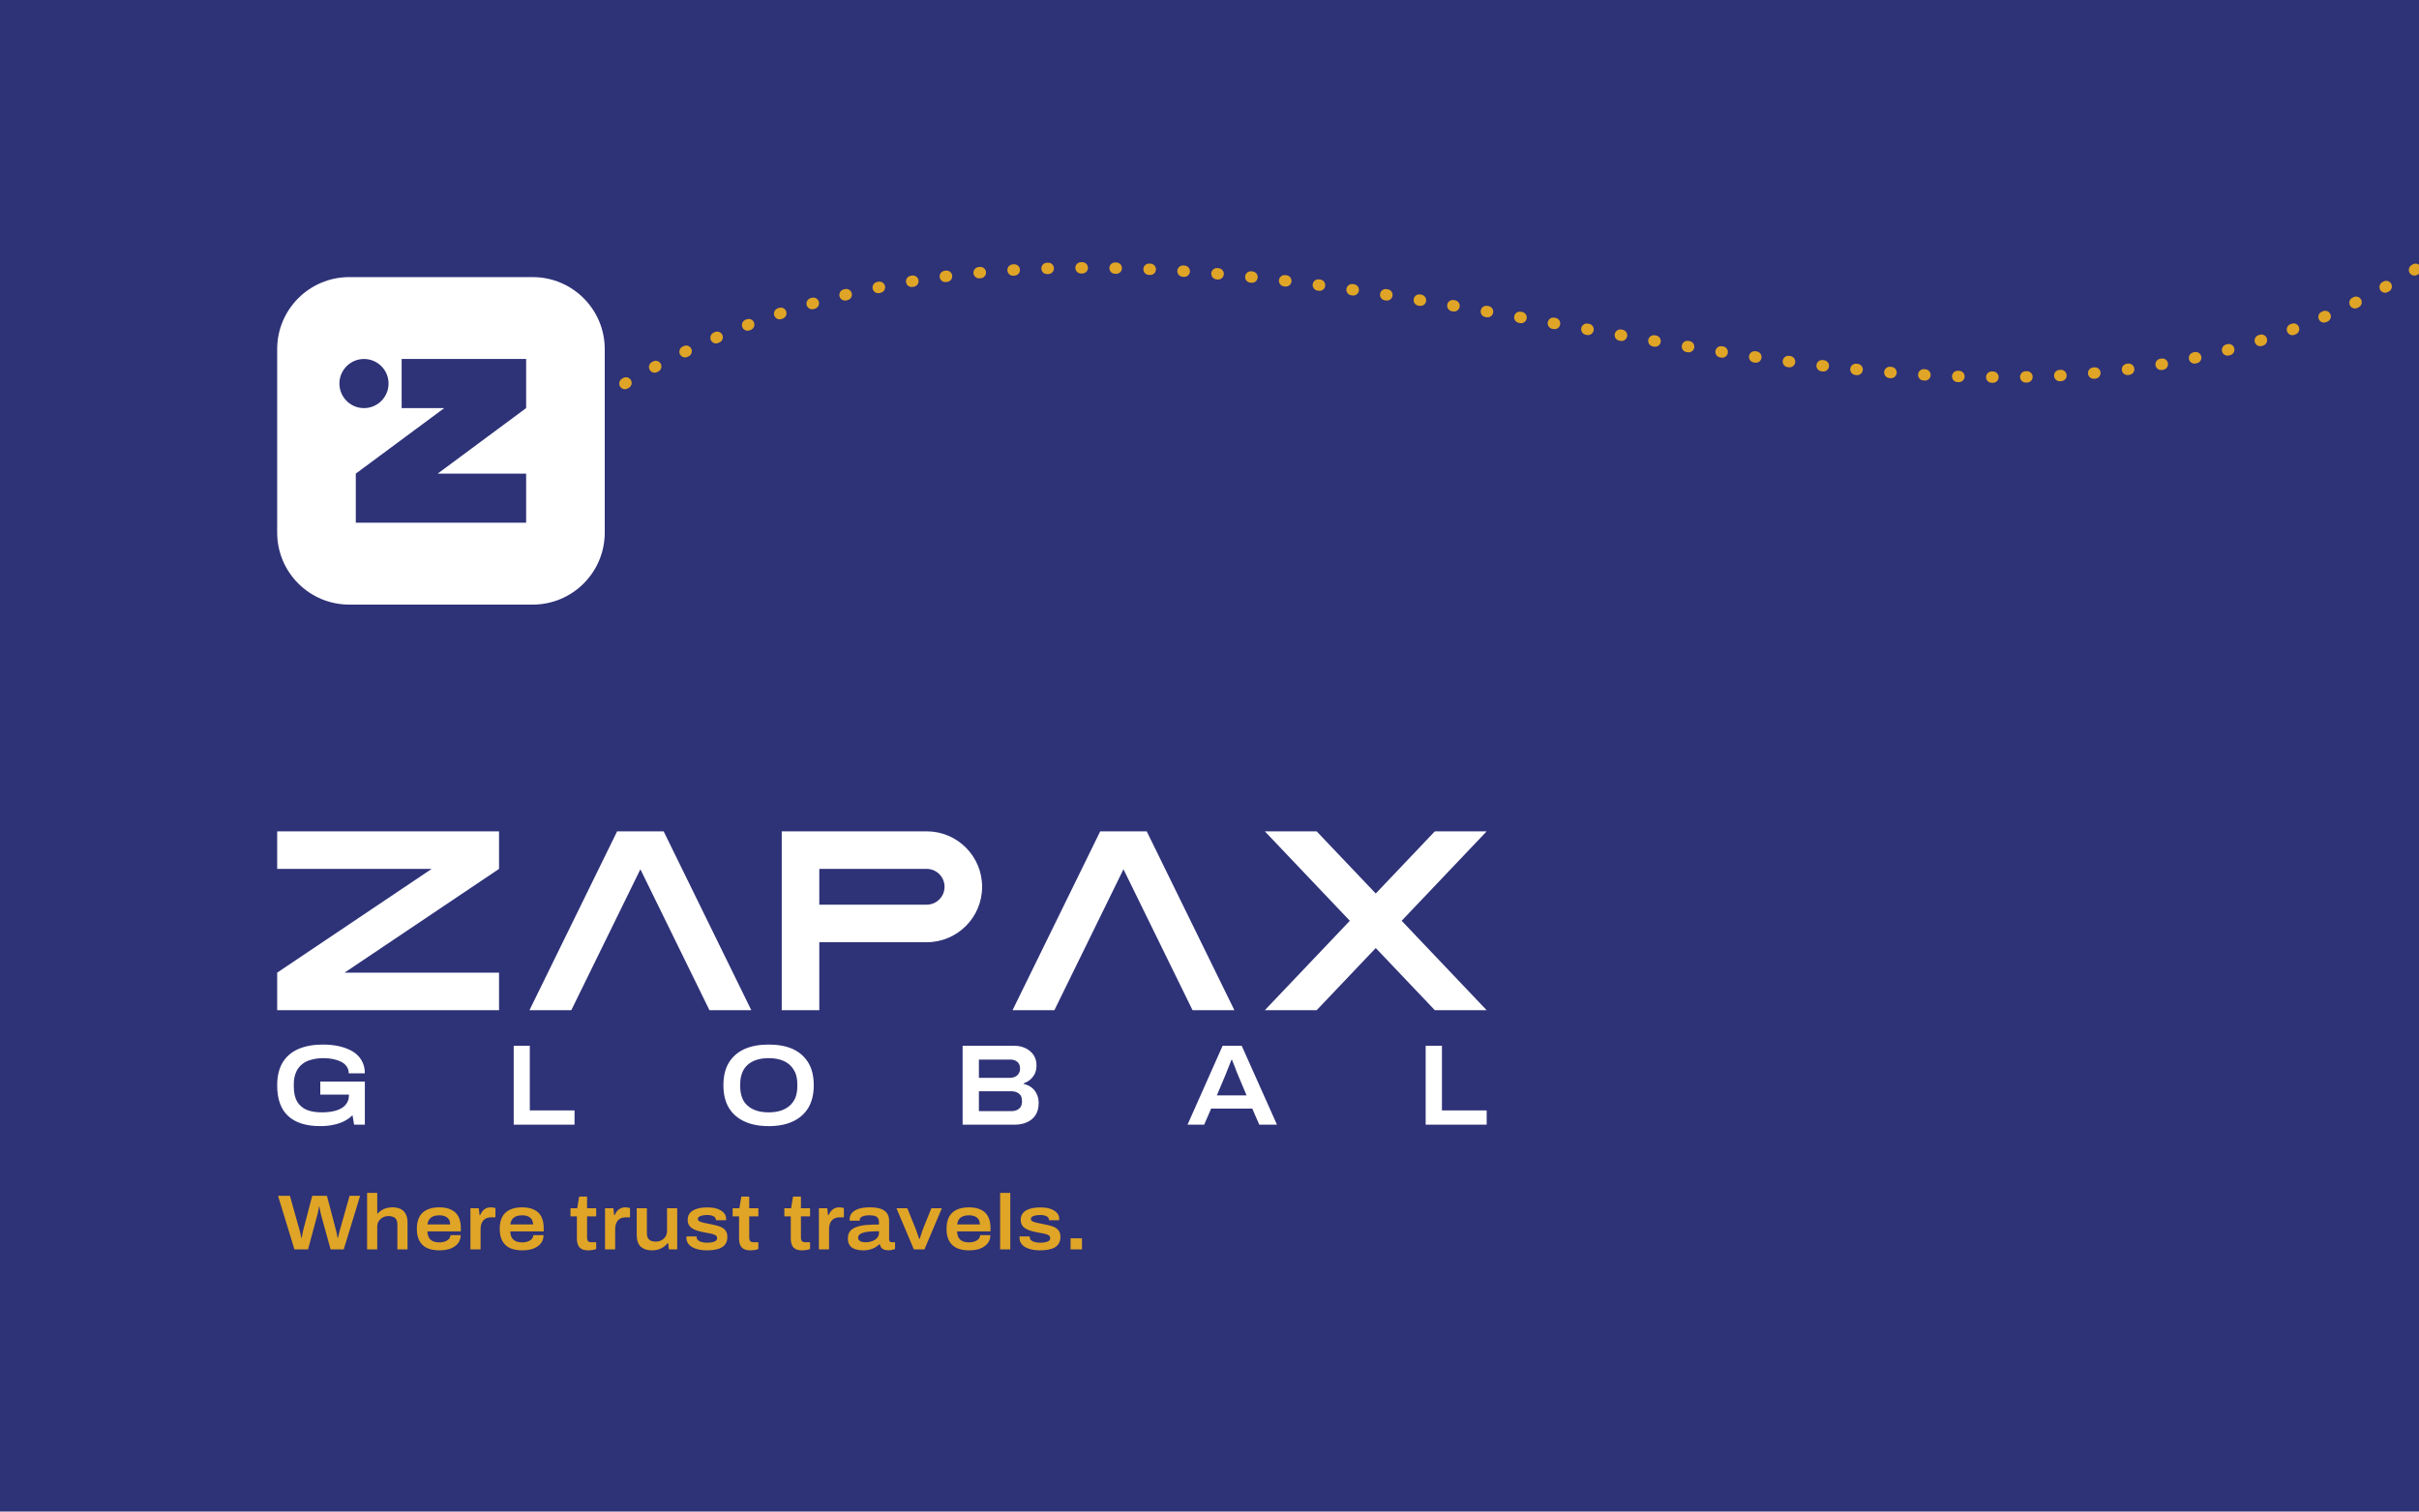
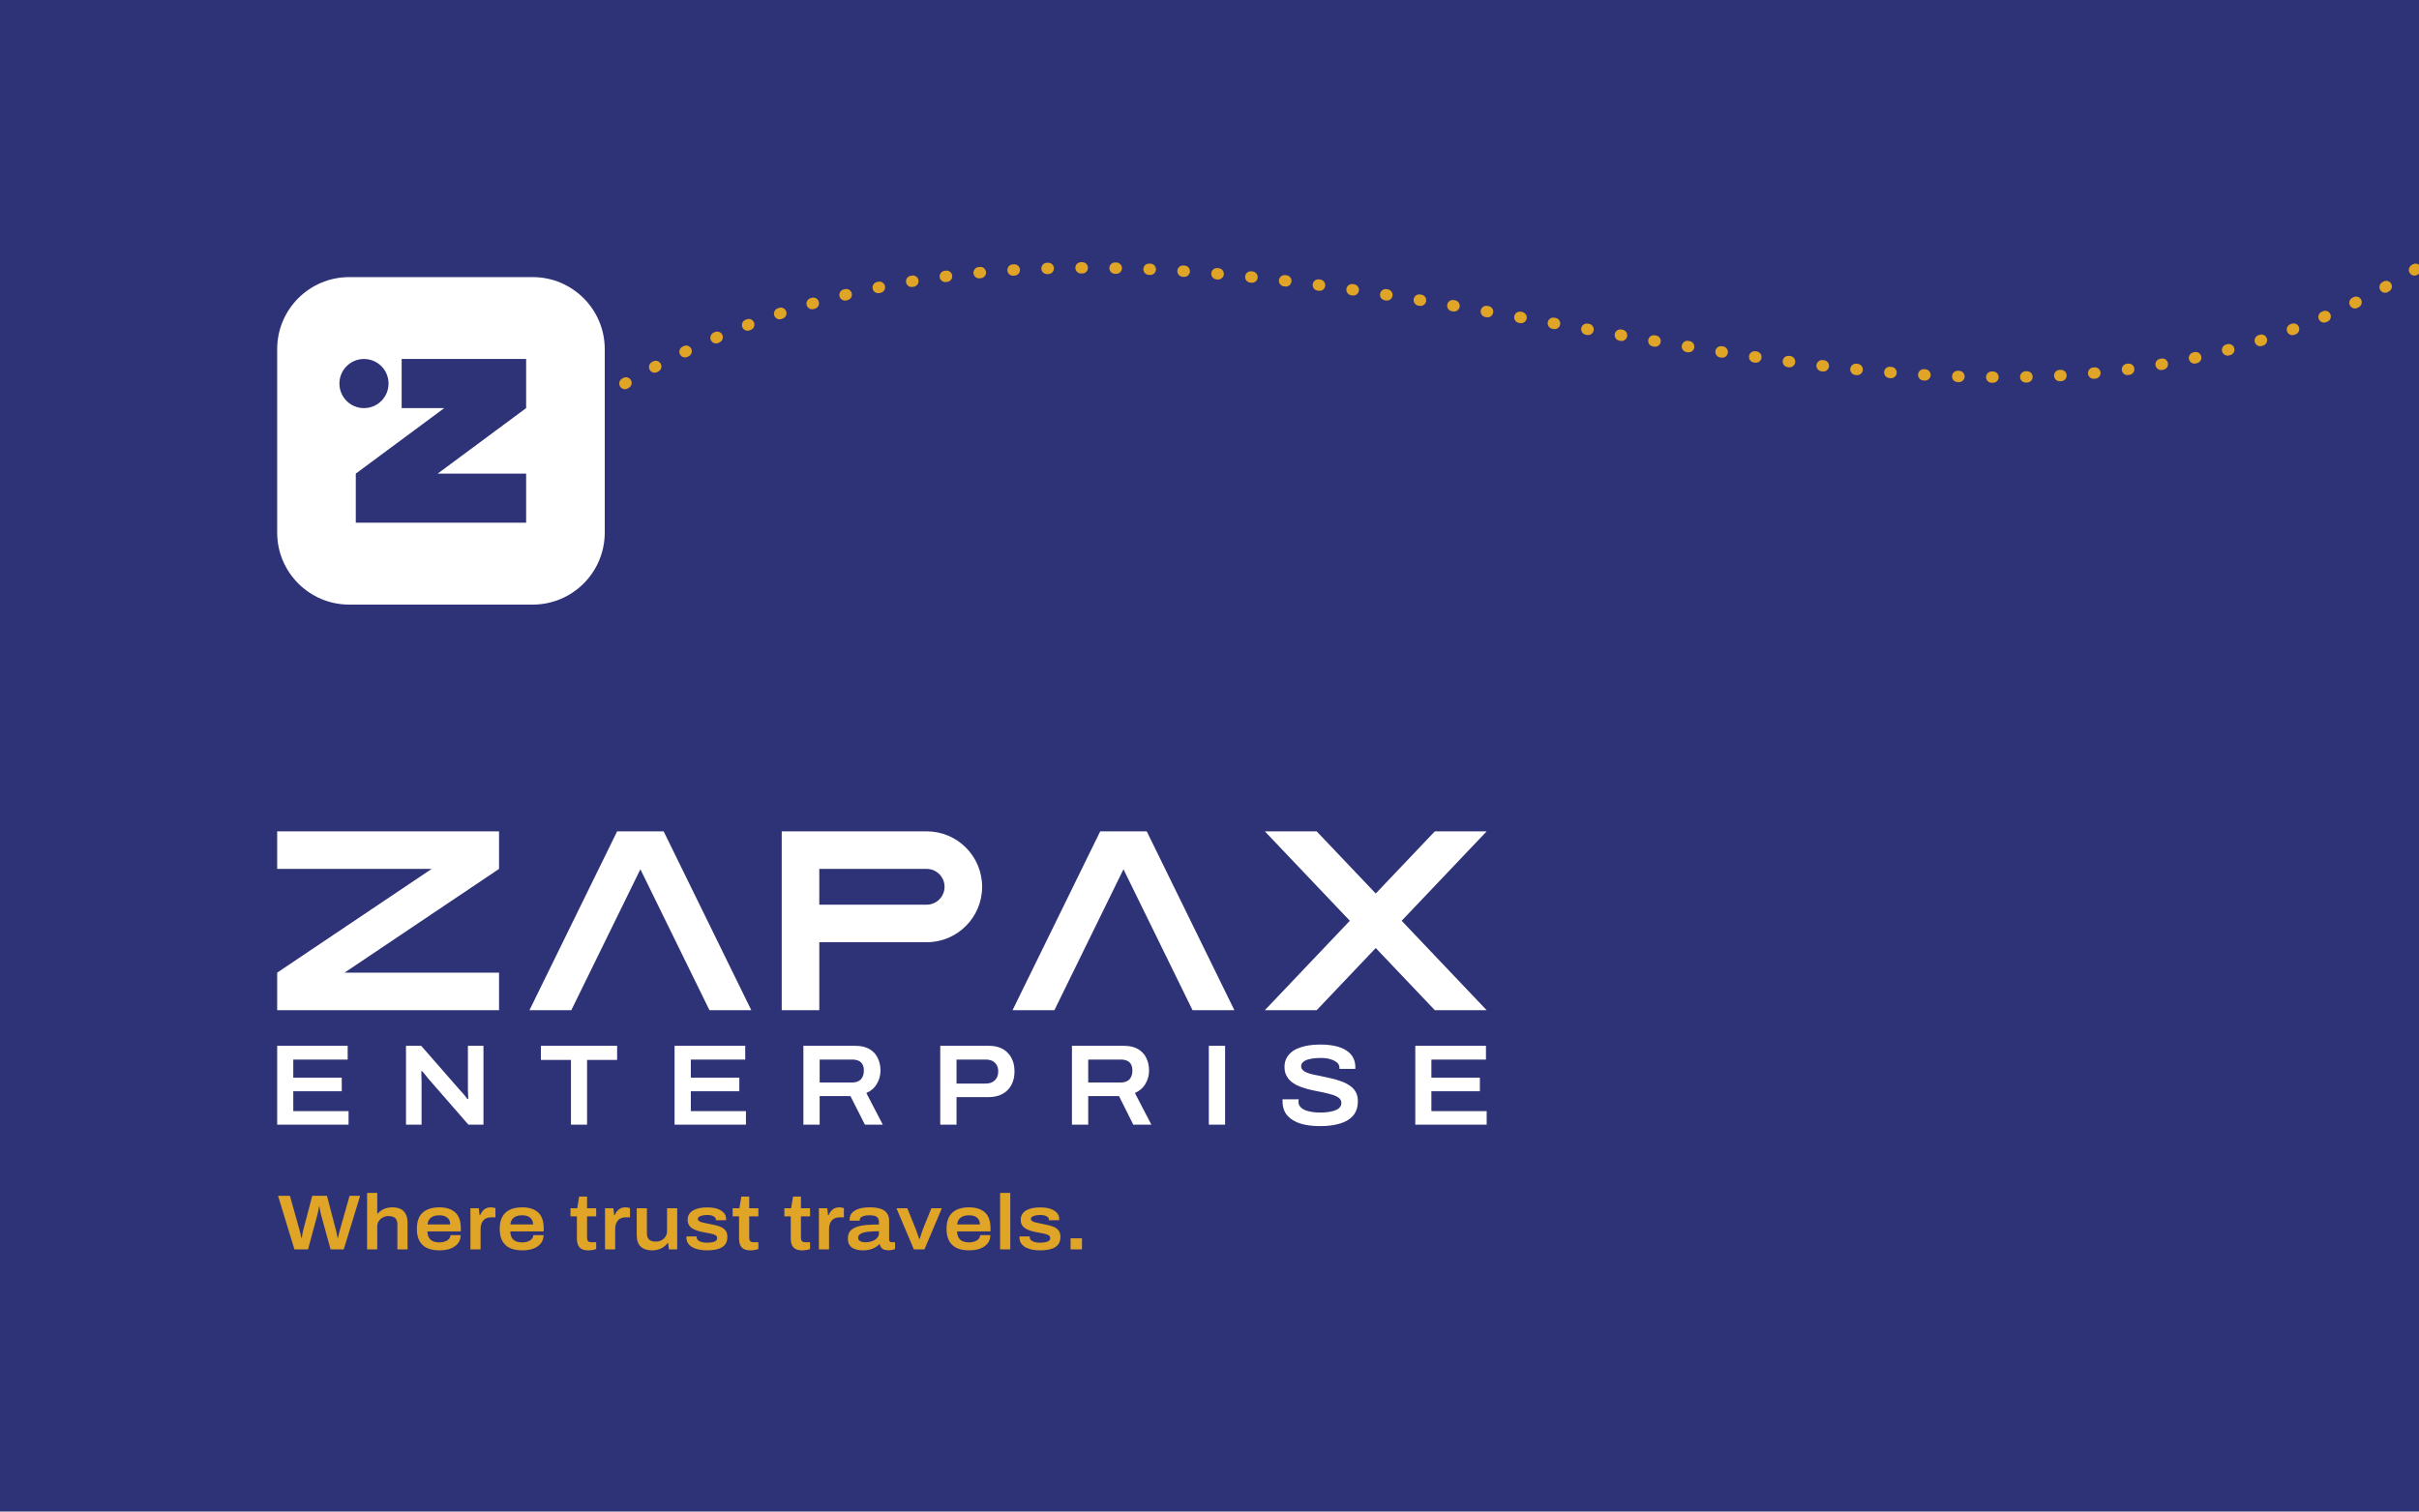
<svg xmlns="http://www.w3.org/2000/svg" viewBox="0 0 96 60" width="96mm" height="60mm">
  <style>@font-face{font-family:Archivo;src:url(../fonts/Archivo-Variable.ttf)}</style>
  <rect width="96" height="60" fill="#2E3277" />
  <path d="M24.8 15.225 C 48.8 1.225, 76.8 25.225, 98 9.225" fill="none" stroke="#E0A526" stroke-width="0.45" stroke-linecap="round" stroke-dasharray="0.05 1.3" />
  <g transform="translate(11 11) scale(0.13)">
    <path d="M22 0H78A22 22 0 0 1 100 22V78A22 22 0 0 1 78 100H22A22 22 0 0 1 0 78V22A22 22 0 0 1 22 0ZM38 25 L76 25 L76 40 L49 60 L76 60 L76 75 L24 75 L24 60 L51 40 L38 40ZM19 32.5a7.5 7.5 0 1 0 15 0a7.5 7.5 0 1 0-15 0Z" fill-rule="evenodd" fill="#FFFFFF" />
  </g>
  <g transform="translate(11 33) scale(0.07100592)" fill="#FFFFFF">
    <g transform="translate(0 0) scale(1)" fill="#FFFFFF">
      <path transform="translate(0 0)" d="M0 0 L124 0 L124 21 L37.66 79 L124 79 L124 100 L0 100 L0 79 L86.34 21 L0 21Z" />
      <path transform="translate(141 0)" d="M0 100 L49 0 L75 0 L124 100 L100.61 100 L62 21.2 L23.39 100Z" />
      <path transform="translate(282 0)" d="M0 100V0H81A31 31 0 0 1 81 62H21V100ZM21 21V41H81A10 10 0 0 0 81 21Z" fill-rule="evenodd" />
      <path transform="translate(411 0)" d="M0 100 L49 0 L75 0 L124 100 L100.61 100 L62 21.2 L23.39 100Z" />
      <path transform="translate(552 0)" d="M0 0 L28.97 0 L124 100 L95.03 100ZM95.03 0 L124 0 L28.97 100 L0 100Z" />
-       <path transform="translate(0 120)" d="M24.1 44.8L24.1 44.8Q12.3 44.8 6.2 39.2Q0 33.6 0 22.0L0 22.0Q0 14.4 3.0 9.3Q6.1 4.2 11.8 1.7Q17.6-0.8 25.6-0.8L25.6-0.8Q30.6-0.8 34.9 0.2Q39.1 1.2 42.3 3.1Q45.5 5.1 47.2 8.1Q49.0 11.2 49.0 15.3L49.0 15.3L40.0 15.3Q40.0 13.0 38.8 11.4Q37.7 9.8 35.7 8.8Q33.7 7.8 31.2 7.3Q28.7 6.8 25.9 6.8L25.9 6.8Q22.1 6.8 19.0 7.7Q15.9 8.5 13.8 10.3Q11.6 12.1 10.5 14.8Q9.3 17.6 9.3 21.2L9.3 21.2L9.3 22.7Q9.3 27.8 11.1 31.0Q13.0 34.2 16.5 35.7Q19.9 37.1 24.9 37.1L24.9 37.1Q29.8 37.1 33.2 36.0Q36.6 34.9 38.3 32.8Q40.1 30.7 40.1 27.6L40.1 27.6L40.1 27.2L24.1 27.2L24.1 19.9L49.0 19.9L49.0 44L43.0 44L42.1 38.7Q40.0 40.8 37.3 42.1Q34.5 43.5 31.2 44.1Q28.0 44.8 24.1 44.8ZM166.2 44L132.2 44L132.2-0.1L141.2-0.1L141.2 36.0L166.2 36.0L166.2 44ZM274.7 44.8L274.7 44.8Q266.8 44.8 261.2 42.2Q255.5 39.6 252.4 34.5Q249.4 29.4 249.4 22.0L249.4 22.0Q249.4 14.4 252.4 9.4Q255.5 4.3 261.2 1.7Q266.8-0.8 274.7-0.8L274.7-0.8Q282.6-0.8 288.2 1.7Q293.8 4.3 296.9 9.4Q299.9 14.4 299.9 22.0L299.9 22.0Q299.9 29.4 296.9 34.5Q293.8 39.6 288.2 42.2Q282.6 44.8 274.7 44.8ZM274.7 37.1L274.7 37.1Q278.3 37.1 281.3 36.2Q284.2 35.3 286.3 33.5Q288.4 31.7 289.6 29.0Q290.7 26.2 290.7 22.7L290.7 22.7L290.7 21.2Q290.7 17.7 289.6 15.0Q288.4 12.3 286.3 10.4Q284.2 8.6 281.3 7.7Q278.3 6.8 274.7 6.8L274.7 6.8Q271.0 6.8 268.1 7.7Q265.2 8.6 263.1 10.4Q260.9 12.3 259.9 15.0Q258.8 17.7 258.8 21.2L258.8 21.2L258.8 22.7Q258.8 26.2 259.9 29.0Q260.9 31.7 263.1 33.5Q265.2 35.3 268.1 36.2Q271.0 37.1 274.7 37.1ZM412.1 44L383.1 44L383.1-0.1L412.1-0.1Q415.6-0.1 418.4 1.3Q421.2 2.7 422.8 5.1Q424.4 7.6 424.4 10.8L424.4 10.8Q424.4 13.3 423.5 15.4Q422.5 17.4 420.9 18.8Q419.2 20.2 417.2 20.9L417.2 20.9L417.2 21.2Q419.6 21.7 421.5 23.1Q423.5 24.6 424.5 26.8Q425.6 29.0 425.6 31.9L425.6 31.9Q425.6 36.0 423.8 38.7Q422.0 41.4 418.9 42.7Q415.9 44 412.1 44L412.1 44ZM392.2 25.3L392.2 36.4L410.6 36.4Q413.1 36.4 414.7 35.0Q416.3 33.7 416.3 30.9L416.3 30.9Q416.3 29.2 415.7 27.9Q415.0 26.7 413.6 26.0Q412.2 25.3 410.1 25.3L410.1 25.3L392.2 25.3ZM392.2 7.6L392.2 17.8L409.5 17.8Q411.3 17.8 412.6 17.1Q413.8 16.5 414.5 15.3Q415.2 14.2 415.2 12.8L415.2 12.8Q415.2 10.1 413.7 8.9Q412.2 7.6 409.9 7.6L409.9 7.6L392.2 7.6ZM518.1 44L508.8 44L528.4-0.1L539.1-0.1L558.8 44L548.9 44L545.0 35.0L522.0 35.0L518.1 44ZM530.0 16.2L525.2 27.6L541.8 27.6L537.0 16.2Q536.7 15.5 536.2 14.3Q535.7 13.1 535.3 11.8Q534.8 10.5 534.3 9.4Q533.9 8.3 533.7 7.8L533.7 7.8L533.3 7.8Q532.8 9.0 532.2 10.7Q531.5 12.4 530.9 13.9Q530.4 15.4 530.0 16.2L530.0 16.2ZM676 44L641.9 44L641.9-0.1L651.0-0.1L651.0 36.0L676 36.0L676 44Z" />
+       <path transform="translate(0 120)" d="M39.9 44L0 44L0-0.1L39.4-0.1L39.4 7.6L9.0 7.6L9.0 17.7L36.1 17.7L36.1 25.3L9.0 25.3L9.0 36.4L39.9 36.4L39.9 44ZM80.7 44L72.0 44L72.0-0.1L80.5-0.1L102.0 24.5Q102.6 25.1 103.4 26.0Q104.2 26.9 105.0 27.9Q105.8 28.9 106.3 29.6L106.3 29.6L106.8 29.6Q106.7 28.4 106.7 27.0Q106.6 25.6 106.6 24.5L106.6 24.5L106.6-0.1L115.3-0.1L115.3 44L106.9 44L85.3 19.2Q84.2 18.0 83.0 16.4Q81.7 14.8 81.0 14.0L81.0 14.0L80.6 14.0Q80.6 14.8 80.6 16.3Q80.7 17.8 80.7 19.6L80.7 19.6L80.7 44ZM173.2 44L164.2 44L164.2 7.8L147.4 7.8L147.4-0.1L190.0-0.1L190.0 7.8L173.2 7.8L173.2 44ZM262.0 44L222.1 44L222.1-0.1L261.6-0.1L261.6 7.6L231.2 7.6L231.2 17.7L258.3 17.7L258.3 25.3L231.2 25.3L231.2 36.4L262.0 36.4L262.0 44ZM303.2 44L294.1 44L294.1-0.1L323.1-0.1Q327.9-0.1 331.0 1.7Q334.1 3.5 335.6 6.6Q337.2 9.7 337.2 13.7L337.2 13.7Q337.2 17.8 335.2 21.1Q333.3 24.5 329.3 26.3L329.3 26.3L338.5 44L328.5 44L320.4 28.0L303.2 28.0L303.2 44ZM303.2 7.6L303.2 20.4L321.5 20.4Q324.6 20.4 326.3 18.6Q327.9 16.8 327.9 13.8L327.9 13.8Q327.9 11.8 327.2 10.4Q326.5 9.0 325.0 8.3Q323.6 7.6 321.5 7.6L321.5 7.6L303.2 7.6ZM379.7 44L370.6 44L370.6-0.1L397.8-0.1Q402.4-0.1 405.6 1.7Q408.7 3.5 410.4 6.7Q412.1 9.9 412.1 14.2L412.1 14.2Q412.1 18.5 410.4 21.7Q408.7 25.0 405.4 26.8Q402.1 28.6 397.4 28.6L397.4 28.6L379.7 28.6L379.7 44ZM379.7 7.6L379.7 21.0L396.0 21.0Q399.3 21.0 401.1 19.2Q403.0 17.4 403.0 14.2L403.0 14.2Q403.0 12.1 402.1 10.6Q401.3 9.2 399.8 8.4Q398.3 7.6 396.0 7.6L396.0 7.6L379.7 7.6ZM453.3 44L444.2 44L444.2-0.1L473.2-0.1Q478.0-0.1 481.1 1.7Q484.2 3.5 485.7 6.6Q487.3 9.7 487.3 13.7L487.3 13.7Q487.3 17.8 485.3 21.1Q483.4 24.5 479.4 26.3L479.4 26.3L488.6 44L478.5 44L470.5 28.0L453.3 28.0L453.3 44ZM453.3 7.6L453.3 20.4L471.6 20.4Q474.7 20.4 476.4 18.6Q478.0 16.8 478.0 13.8L478.0 13.8Q478.0 11.8 477.3 10.4Q476.6 9.0 475.1 8.3Q473.7 7.6 471.6 7.6L471.6 7.6L453.3 7.6ZM529.8 44L520.7 44L520.7-0.1L529.8-0.1L529.8 44ZM583.0 44.8L583.0 44.8Q578.7 44.8 574.9 44.1Q571.0 43.4 568.1 41.7Q565.2 40.1 563.5 37.4Q561.9 34.7 561.9 30.8L561.9 30.8Q561.9 30.5 561.9 30.2Q561.9 30.0 561.9 29.8L561.9 29.8L571.0 29.8Q570.9 30.0 570.9 30.3Q570.8 30.7 570.8 31.0L570.8 31.0Q570.8 33.1 572.3 34.5Q573.8 35.9 576.6 36.5Q579.3 37.2 583.0 37.2L583.0 37.2Q585.0 37.2 586.8 37.0Q588.5 36.8 590.0 36.4Q591.5 36.0 592.6 35.4Q593.6 34.8 594.2 33.9Q594.8 33.0 594.8 32.0L594.8 32.0Q594.8 30.2 593.5 29.1Q592.1 28.0 589.9 27.3Q587.6 26.6 584.8 26.0Q581.9 25.4 578.9 24.8Q575.9 24.2 573.1 23.2Q570.2 22.3 568.0 20.8Q565.7 19.4 564.4 17.1Q563.0 14.9 563.0 11.7L563.0 11.7Q563.0 8.6 564.4 6.3Q565.8 3.9 568.5 2.3Q571.1 0.8 574.8-0.0Q578.5-0.8 583.2-0.8L583.2-0.8Q587.6-0.8 591.3 0Q594.9 0.8 597.4 2.4Q600.0 4.0 601.3 6.4Q602.6 8.8 602.6 11.9L602.6 11.9L602.6 12.8L593.7 12.8L593.7 12.1Q593.7 10.5 592.4 9.3Q591.0 8.1 588.7 7.4Q586.4 6.7 583.4 6.7L583.4 6.7Q579.6 6.7 577.2 7.3Q574.7 7.8 573.5 8.9Q572.3 9.9 572.3 11.3L572.3 11.3Q572.3 12.8 573.6 13.8Q574.9 14.8 577.2 15.5Q579.4 16.1 582.3 16.6Q585.1 17.2 588.2 17.9Q591.2 18.5 594.0 19.5Q596.8 20.4 599.1 21.9Q601.4 23.3 602.7 25.5Q604.0 27.7 604.0 30.9L604.0 30.9Q604.0 35.9 601.3 39.0Q598.7 42.0 593.9 43.4Q589.2 44.8 583.0 44.8ZM676.0 44L636.1 44L636.1-0.1L675.6-0.1L675.6 7.6L645.1 7.6L645.1 17.7L672.2 17.7L672.2 25.3L645.1 25.3L645.1 36.4L676.0 36.4L676.0 44Z" />
    </g>
  </g>
  <g transform="translate(11 47.11598) scale(0.31)" fill="#E0A526">
    <path d="M3.95 8L2.21 8L0.11 1.13L1.63 1.13L2.87 5.55Q2.91 5.65 2.94 5.82Q2.98 6 3.02 6.19Q3.06 6.38 3.09 6.53L3.09 6.53L3.14 6.53Q3.16 6.41 3.19 6.27Q3.21 6.13 3.24 5.99Q3.27 5.85 3.29 5.73Q3.32 5.62 3.33 5.55L3.33 5.55L4.49 1.13L6.37 1.13L7.53 5.55Q7.56 5.65 7.59 5.82Q7.63 6 7.67 6.19Q7.71 6.38 7.73 6.53L7.73 6.53L7.78 6.53Q7.81 6.42 7.84 6.29Q7.87 6.15 7.90 6.01Q7.93 5.88 7.96 5.76Q7.99 5.64 8.02 5.55L8.02 5.55L9.27 1.13L10.62 1.13L8.52 8L6.84 8L5.60 3.50Q5.57 3.36 5.53 3.17Q5.48 2.99 5.45 2.80Q5.42 2.62 5.40 2.48L5.40 2.48L5.36 2.48Q5.34 2.63 5.30 2.83Q5.27 3.02 5.23 3.20Q5.19 3.38 5.16 3.50L5.16 3.50L3.95 8ZM12.81 8L11.51 8L11.51 0.76L12.81 0.76L12.81 3.40L12.88 3.40Q13.11 3.13 13.40 2.96Q13.69 2.78 14.03 2.70Q14.36 2.61 14.72 2.61L14.72 2.61Q15.34 2.61 15.78 2.81Q16.22 3.02 16.45 3.46Q16.69 3.89 16.69 4.59L16.69 4.59L16.69 8L15.39 8L15.39 4.82Q15.39 4.51 15.31 4.30Q15.23 4.09 15.08 3.96Q14.93 3.84 14.71 3.79Q14.50 3.73 14.24 3.73L14.24 3.73Q13.86 3.73 13.54 3.90Q13.21 4.07 13.01 4.37Q12.81 4.67 12.81 5.07L12.81 5.07L12.81 8ZM20.78 8.12L20.78 8.12Q19.85 8.12 19.20 7.83Q18.56 7.53 18.22 6.92Q17.88 6.31 17.88 5.37L17.88 5.37Q17.88 4.43 18.21 3.82Q18.55 3.21 19.20 2.91Q19.84 2.61 20.76 2.61L20.76 2.61Q21.66 2.61 22.27 2.91Q22.89 3.20 23.20 3.79Q23.51 4.38 23.51 5.27L23.51 5.27L23.51 5.69L19.23 5.69Q19.25 6.18 19.43 6.50Q19.62 6.81 19.96 6.96Q20.31 7.10 20.81 7.10L20.81 7.10Q21.03 7.10 21.27 7.04Q21.51 6.99 21.71 6.88Q21.91 6.77 22.05 6.59Q22.18 6.41 22.19 6.17L22.19 6.17L23.49 6.17Q23.49 6.62 23.30 6.98Q23.11 7.34 22.75 7.59Q22.40 7.85 21.90 7.99Q21.40 8.12 20.78 8.12ZM19.24 4.80L19.24 4.80L22.15 4.80Q22.15 4.49 22.05 4.27Q21.94 4.05 21.75 3.91Q21.56 3.76 21.31 3.70Q21.06 3.63 20.77 3.63L20.77 3.63Q20.32 3.63 19.99 3.76Q19.66 3.89 19.48 4.15Q19.29 4.41 19.24 4.80ZM26.04 8L24.74 8L24.74 2.73L25.81 2.73L25.91 3.61L25.98 3.61Q26.09 3.35 26.27 3.12Q26.44 2.89 26.71 2.75Q26.99 2.61 27.35 2.61L27.35 2.61Q27.52 2.61 27.67 2.64Q27.83 2.67 27.94 2.71L27.94 2.71L27.94 3.89L27.41 3.89Q27.05 3.89 26.79 4Q26.54 4.11 26.37 4.31Q26.20 4.52 26.12 4.79Q26.04 5.06 26.04 5.39L26.04 5.39L26.04 8ZM31.39 8.12L31.39 8.12Q30.46 8.12 29.81 7.83Q29.17 7.53 28.83 6.92Q28.49 6.31 28.49 5.37L28.49 5.37Q28.49 4.43 28.82 3.82Q29.16 3.21 29.80 2.91Q30.45 2.61 31.37 2.61L31.37 2.61Q32.27 2.61 32.88 2.91Q33.50 3.20 33.81 3.79Q34.12 4.38 34.12 5.27L34.12 5.27L34.12 5.69L29.84 5.69Q29.86 6.18 30.04 6.50Q30.23 6.81 30.57 6.96Q30.92 7.10 31.42 7.10L31.42 7.10Q31.64 7.10 31.88 7.04Q32.12 6.99 32.32 6.88Q32.52 6.77 32.65 6.59Q32.79 6.41 32.80 6.17L32.80 6.17L34.10 6.17Q34.10 6.62 33.91 6.98Q33.72 7.34 33.36 7.59Q33.01 7.85 32.51 7.99Q32.01 8.12 31.39 8.12ZM29.85 4.80L29.85 4.80L32.76 4.80Q32.76 4.49 32.65 4.27Q32.55 4.05 32.36 3.91Q32.17 3.76 31.92 3.70Q31.67 3.63 31.38 3.63L31.38 3.63Q30.93 3.63 30.60 3.76Q30.27 3.89 30.08 4.15Q29.90 4.41 29.85 4.80ZM39.83 8.12L39.83 8.12Q39.29 8.12 38.97 7.94Q38.65 7.76 38.51 7.42Q38.37 7.08 38.37 6.60L38.37 6.60L38.37 3.77L37.55 3.77L37.55 2.73L38.41 2.73L38.66 1.23L39.67 1.23L39.67 2.73L40.84 2.73L40.84 3.77L39.67 3.77L39.67 6.49Q39.67 6.78 39.79 6.93Q39.92 7.08 40.26 7.08L40.26 7.08L40.84 7.08L40.84 7.95Q40.72 8 40.54 8.04Q40.36 8.07 40.17 8.10Q39.98 8.12 39.83 8.12ZM43.27 8L41.97 8L41.97 2.73L43.04 2.73L43.14 3.61L43.21 3.61Q43.32 3.35 43.49 3.12Q43.67 2.89 43.95 2.75Q44.22 2.61 44.58 2.61L44.58 2.61Q44.75 2.61 44.91 2.64Q45.06 2.67 45.17 2.71L45.17 2.71L45.17 3.89L44.64 3.89Q44.28 3.89 44.02 4Q43.77 4.11 43.60 4.31Q43.43 4.52 43.35 4.79Q43.27 5.06 43.27 5.39L43.27 5.39L43.27 8ZM48 8.12L48 8.12Q47.07 8.12 46.55 7.65Q46.03 7.18 46.03 6.14L46.03 6.14L46.03 2.73L47.33 2.73L47.33 5.91Q47.33 6.22 47.41 6.43Q47.49 6.64 47.64 6.76Q47.79 6.89 48.01 6.95Q48.22 7 48.48 7L48.48 7Q48.86 7 49.19 6.83Q49.51 6.66 49.71 6.36Q49.91 6.06 49.91 5.66L49.91 5.66L49.91 2.73L51.21 2.73L51.21 8L50.15 8L50.05 7.20L49.97 7.20Q49.74 7.51 49.43 7.71Q49.12 7.92 48.76 8.02Q48.39 8.12 48 8.12ZM55 8.12L55 8.12Q54.42 8.12 53.94 8.01Q53.46 7.90 53.12 7.70Q52.77 7.49 52.58 7.19Q52.39 6.89 52.39 6.50L52.39 6.50Q52.39 6.45 52.40 6.41Q52.40 6.37 52.40 6.34L52.40 6.34L53.71 6.34Q53.71 6.36 53.71 6.38Q53.70 6.41 53.70 6.43L53.70 6.43Q53.71 6.69 53.90 6.84Q54.08 7 54.39 7.07Q54.69 7.14 55.03 7.14L55.03 7.14Q55.35 7.14 55.65 7.09Q55.94 7.04 56.13 6.92Q56.32 6.79 56.32 6.56L56.32 6.56Q56.32 6.30 56.10 6.17Q55.88 6.05 55.49 5.97Q55.10 5.89 54.59 5.80L54.59 5.80Q54.18 5.72 53.82 5.61Q53.45 5.50 53.16 5.32Q52.88 5.15 52.72 4.88Q52.55 4.61 52.55 4.21L52.55 4.21Q52.55 3.80 52.73 3.50Q52.91 3.20 53.25 3.00Q53.58 2.81 54.05 2.71Q54.51 2.62 55.07 2.62L55.07 2.62Q55.60 2.62 56.04 2.71Q56.47 2.81 56.79 3Q57.11 3.19 57.29 3.46Q57.47 3.73 57.47 4.07L57.47 4.07Q57.47 4.13 57.47 4.18Q57.47 4.23 57.46 4.26L57.46 4.26L56.16 4.26L56.16 4.20Q56.16 4 56.02 3.87Q55.87 3.73 55.62 3.66Q55.37 3.59 55.04 3.59L55.04 3.59Q54.86 3.59 54.65 3.62Q54.44 3.64 54.26 3.70Q54.08 3.76 53.97 3.85Q53.85 3.94 53.85 4.09L53.85 4.09Q53.85 4.29 54.05 4.40Q54.25 4.51 54.58 4.58Q54.91 4.65 55.30 4.73L55.30 4.73Q55.73 4.81 56.15 4.91Q56.57 5.01 56.90 5.17Q57.23 5.34 57.43 5.63Q57.63 5.92 57.63 6.40L57.63 6.40Q57.63 6.88 57.45 7.21Q57.26 7.54 56.91 7.74Q56.57 7.94 56.09 8.03Q55.60 8.12 55 8.12ZM60.59 8.12L60.59 8.12Q60.05 8.12 59.73 7.94Q59.41 7.76 59.27 7.42Q59.13 7.08 59.13 6.60L59.13 6.60L59.13 3.77L58.31 3.77L58.31 2.73L59.17 2.73L59.42 1.23L60.43 1.23L60.43 2.73L61.60 2.73L61.60 3.77L60.43 3.77L60.43 6.49Q60.43 6.78 60.55 6.93Q60.68 7.08 61.02 7.08L61.02 7.08L61.60 7.08L61.60 7.95Q61.48 8 61.30 8.04Q61.12 8.07 60.93 8.10Q60.74 8.12 60.59 8.12ZM67.21 8.12L67.21 8.12Q66.67 8.12 66.35 7.94Q66.03 7.76 65.89 7.42Q65.75 7.08 65.75 6.60L65.75 6.60L65.75 3.77L64.93 3.77L64.93 2.73L65.79 2.73L66.04 1.23L67.05 1.23L67.05 2.73L68.22 2.73L68.22 3.77L67.05 3.77L67.05 6.49Q67.05 6.78 67.17 6.93Q67.30 7.08 67.64 7.08L67.64 7.08L68.22 7.08L68.22 7.95Q68.10 8 67.92 8.04Q67.74 8.07 67.55 8.10Q67.36 8.12 67.21 8.12ZM70.65 8L69.35 8L69.35 2.73L70.42 2.73L70.52 3.61L70.59 3.61Q70.70 3.35 70.88 3.12Q71.05 2.89 71.33 2.75Q71.60 2.61 71.96 2.61L71.96 2.61Q72.13 2.61 72.28 2.64Q72.44 2.67 72.55 2.71L72.55 2.71L72.55 3.89L72.02 3.89Q71.66 3.89 71.41 4Q71.15 4.11 70.98 4.31Q70.81 4.52 70.73 4.79Q70.65 5.06 70.65 5.39L70.65 5.39L70.65 8ZM75.00 8.12L75.00 8.12Q74.66 8.12 74.31 8.05Q73.97 7.99 73.68 7.83Q73.40 7.66 73.23 7.37Q73.06 7.07 73.06 6.60L73.06 6.60Q73.06 6.01 73.35 5.65Q73.65 5.30 74.18 5.12Q74.72 4.93 75.45 4.87Q76.18 4.81 77.04 4.81L77.04 4.81L77.04 4.48Q77.04 4.20 76.92 4.01Q76.81 3.82 76.54 3.72Q76.28 3.63 75.81 3.63L75.81 3.63Q75.40 3.63 75.12 3.71Q74.85 3.78 74.71 3.91Q74.58 4.03 74.58 4.19L74.58 4.19L74.58 4.32L73.30 4.32Q73.29 4.27 73.29 4.22Q73.29 4.18 73.29 4.12L73.29 4.12Q73.29 3.66 73.59 3.32Q73.90 2.98 74.47 2.79Q75.05 2.61 75.86 2.61L75.86 2.61Q76.69 2.61 77.24 2.79Q77.79 2.98 78.06 3.36Q78.34 3.74 78.34 4.34L78.34 4.34L78.34 6.71Q78.34 6.90 78.43 6.99Q78.53 7.08 78.69 7.08L78.69 7.08L79.10 7.08L79.10 7.95Q79.00 7.99 78.77 8.05Q78.55 8.11 78.25 8.11L78.25 8.11Q77.90 8.11 77.67 8.02Q77.45 7.92 77.32 7.75Q77.20 7.57 77.15 7.34L77.15 7.34L77.08 7.34Q76.86 7.58 76.54 7.75Q76.23 7.93 75.84 8.03Q75.46 8.12 75.00 8.12ZM75.36 7.08L75.36 7.08Q75.67 7.08 75.97 7Q76.27 6.92 76.51 6.78Q76.75 6.63 76.89 6.41Q77.04 6.19 77.04 5.92L77.04 5.92L77.04 5.67Q76.21 5.67 75.61 5.74Q75.01 5.81 74.69 6.00Q74.37 6.18 74.37 6.52L74.37 6.52Q74.37 6.72 74.50 6.84Q74.63 6.97 74.85 7.03Q75.08 7.08 75.36 7.08ZM82.86 8L81.51 8L79.28 2.73L80.67 2.73L81.67 5.20Q81.74 5.36 81.83 5.62Q81.92 5.88 82.02 6.16Q82.12 6.44 82.19 6.66L82.19 6.66L82.25 6.66Q82.32 6.45 82.41 6.17Q82.50 5.90 82.59 5.63Q82.68 5.37 82.75 5.20L82.75 5.20L83.75 2.73L85.09 2.73L82.86 8ZM88.59 8.12L88.59 8.12Q87.66 8.12 87.02 7.83Q86.37 7.53 86.03 6.92Q85.69 6.31 85.69 5.37L85.69 5.37Q85.69 4.43 86.02 3.82Q86.36 3.21 87.00 2.91Q87.65 2.61 88.57 2.61L88.57 2.61Q89.47 2.61 90.08 2.91Q90.70 3.20 91.01 3.79Q91.32 4.38 91.32 5.27L91.32 5.27L91.32 5.69L87.04 5.69Q87.06 6.18 87.24 6.50Q87.43 6.81 87.77 6.96Q88.12 7.10 88.62 7.10L88.62 7.10Q88.84 7.10 89.08 7.04Q89.32 6.99 89.52 6.88Q89.72 6.77 89.85 6.59Q89.99 6.41 90 6.17L90 6.17L91.30 6.17Q91.30 6.62 91.11 6.98Q90.92 7.34 90.56 7.59Q90.21 7.85 89.71 7.99Q89.21 8.12 88.59 8.12ZM87.05 4.80L87.05 4.80L89.96 4.80Q89.96 4.49 89.85 4.27Q89.75 4.05 89.56 3.91Q89.37 3.76 89.12 3.70Q88.87 3.63 88.58 3.63L88.58 3.63Q88.13 3.63 87.80 3.76Q87.47 3.89 87.28 4.15Q87.10 4.41 87.05 4.80ZM93.85 8L92.55 8L92.55 0.76L93.85 0.76L93.85 8ZM97.64 8.12L97.64 8.12Q97.06 8.12 96.58 8.01Q96.10 7.90 95.75 7.70Q95.41 7.49 95.22 7.19Q95.03 6.89 95.03 6.50L95.03 6.50Q95.03 6.45 95.03 6.41Q95.04 6.37 95.04 6.34L95.04 6.34L96.35 6.34Q96.35 6.36 96.34 6.38Q96.34 6.41 96.34 6.43L96.34 6.43Q96.35 6.69 96.53 6.84Q96.72 7 97.02 7.07Q97.33 7.14 97.67 7.14L97.67 7.14Q97.99 7.14 98.28 7.09Q98.58 7.04 98.77 6.92Q98.96 6.79 98.96 6.56L98.96 6.56Q98.96 6.30 98.74 6.17Q98.52 6.05 98.13 5.97Q97.74 5.89 97.23 5.80L97.23 5.80Q96.82 5.72 96.45 5.61Q96.09 5.50 95.80 5.32Q95.52 5.15 95.35 4.88Q95.19 4.61 95.19 4.21L95.19 4.21Q95.19 3.80 95.37 3.50Q95.55 3.20 95.88 3.00Q96.22 2.81 96.69 2.71Q97.15 2.62 97.71 2.62L97.71 2.62Q98.24 2.62 98.67 2.71Q99.11 2.81 99.43 3Q99.75 3.19 99.93 3.46Q100.11 3.73 100.11 4.07L100.11 4.07Q100.11 4.13 100.11 4.18Q100.11 4.23 100.10 4.26L100.10 4.26L98.80 4.26L98.80 4.20Q98.80 4 98.66 3.87Q98.51 3.73 98.26 3.66Q98.01 3.59 97.68 3.59L97.68 3.59Q97.50 3.59 97.29 3.62Q97.08 3.64 96.90 3.70Q96.72 3.76 96.60 3.85Q96.49 3.94 96.49 4.09L96.49 4.09Q96.49 4.29 96.69 4.40Q96.89 4.51 97.22 4.58Q97.55 4.65 97.94 4.73L97.94 4.73Q98.37 4.81 98.79 4.91Q99.21 5.01 99.54 5.17Q99.87 5.34 100.07 5.63Q100.27 5.92 100.27 6.40L100.27 6.40Q100.27 6.88 100.08 7.21Q99.90 7.54 99.55 7.74Q99.21 7.94 98.72 8.03Q98.24 8.12 97.64 8.12ZM103.03 8L101.57 8L101.57 6.58L103.03 6.58L103.03 8Z" />
  </g>
</svg>
